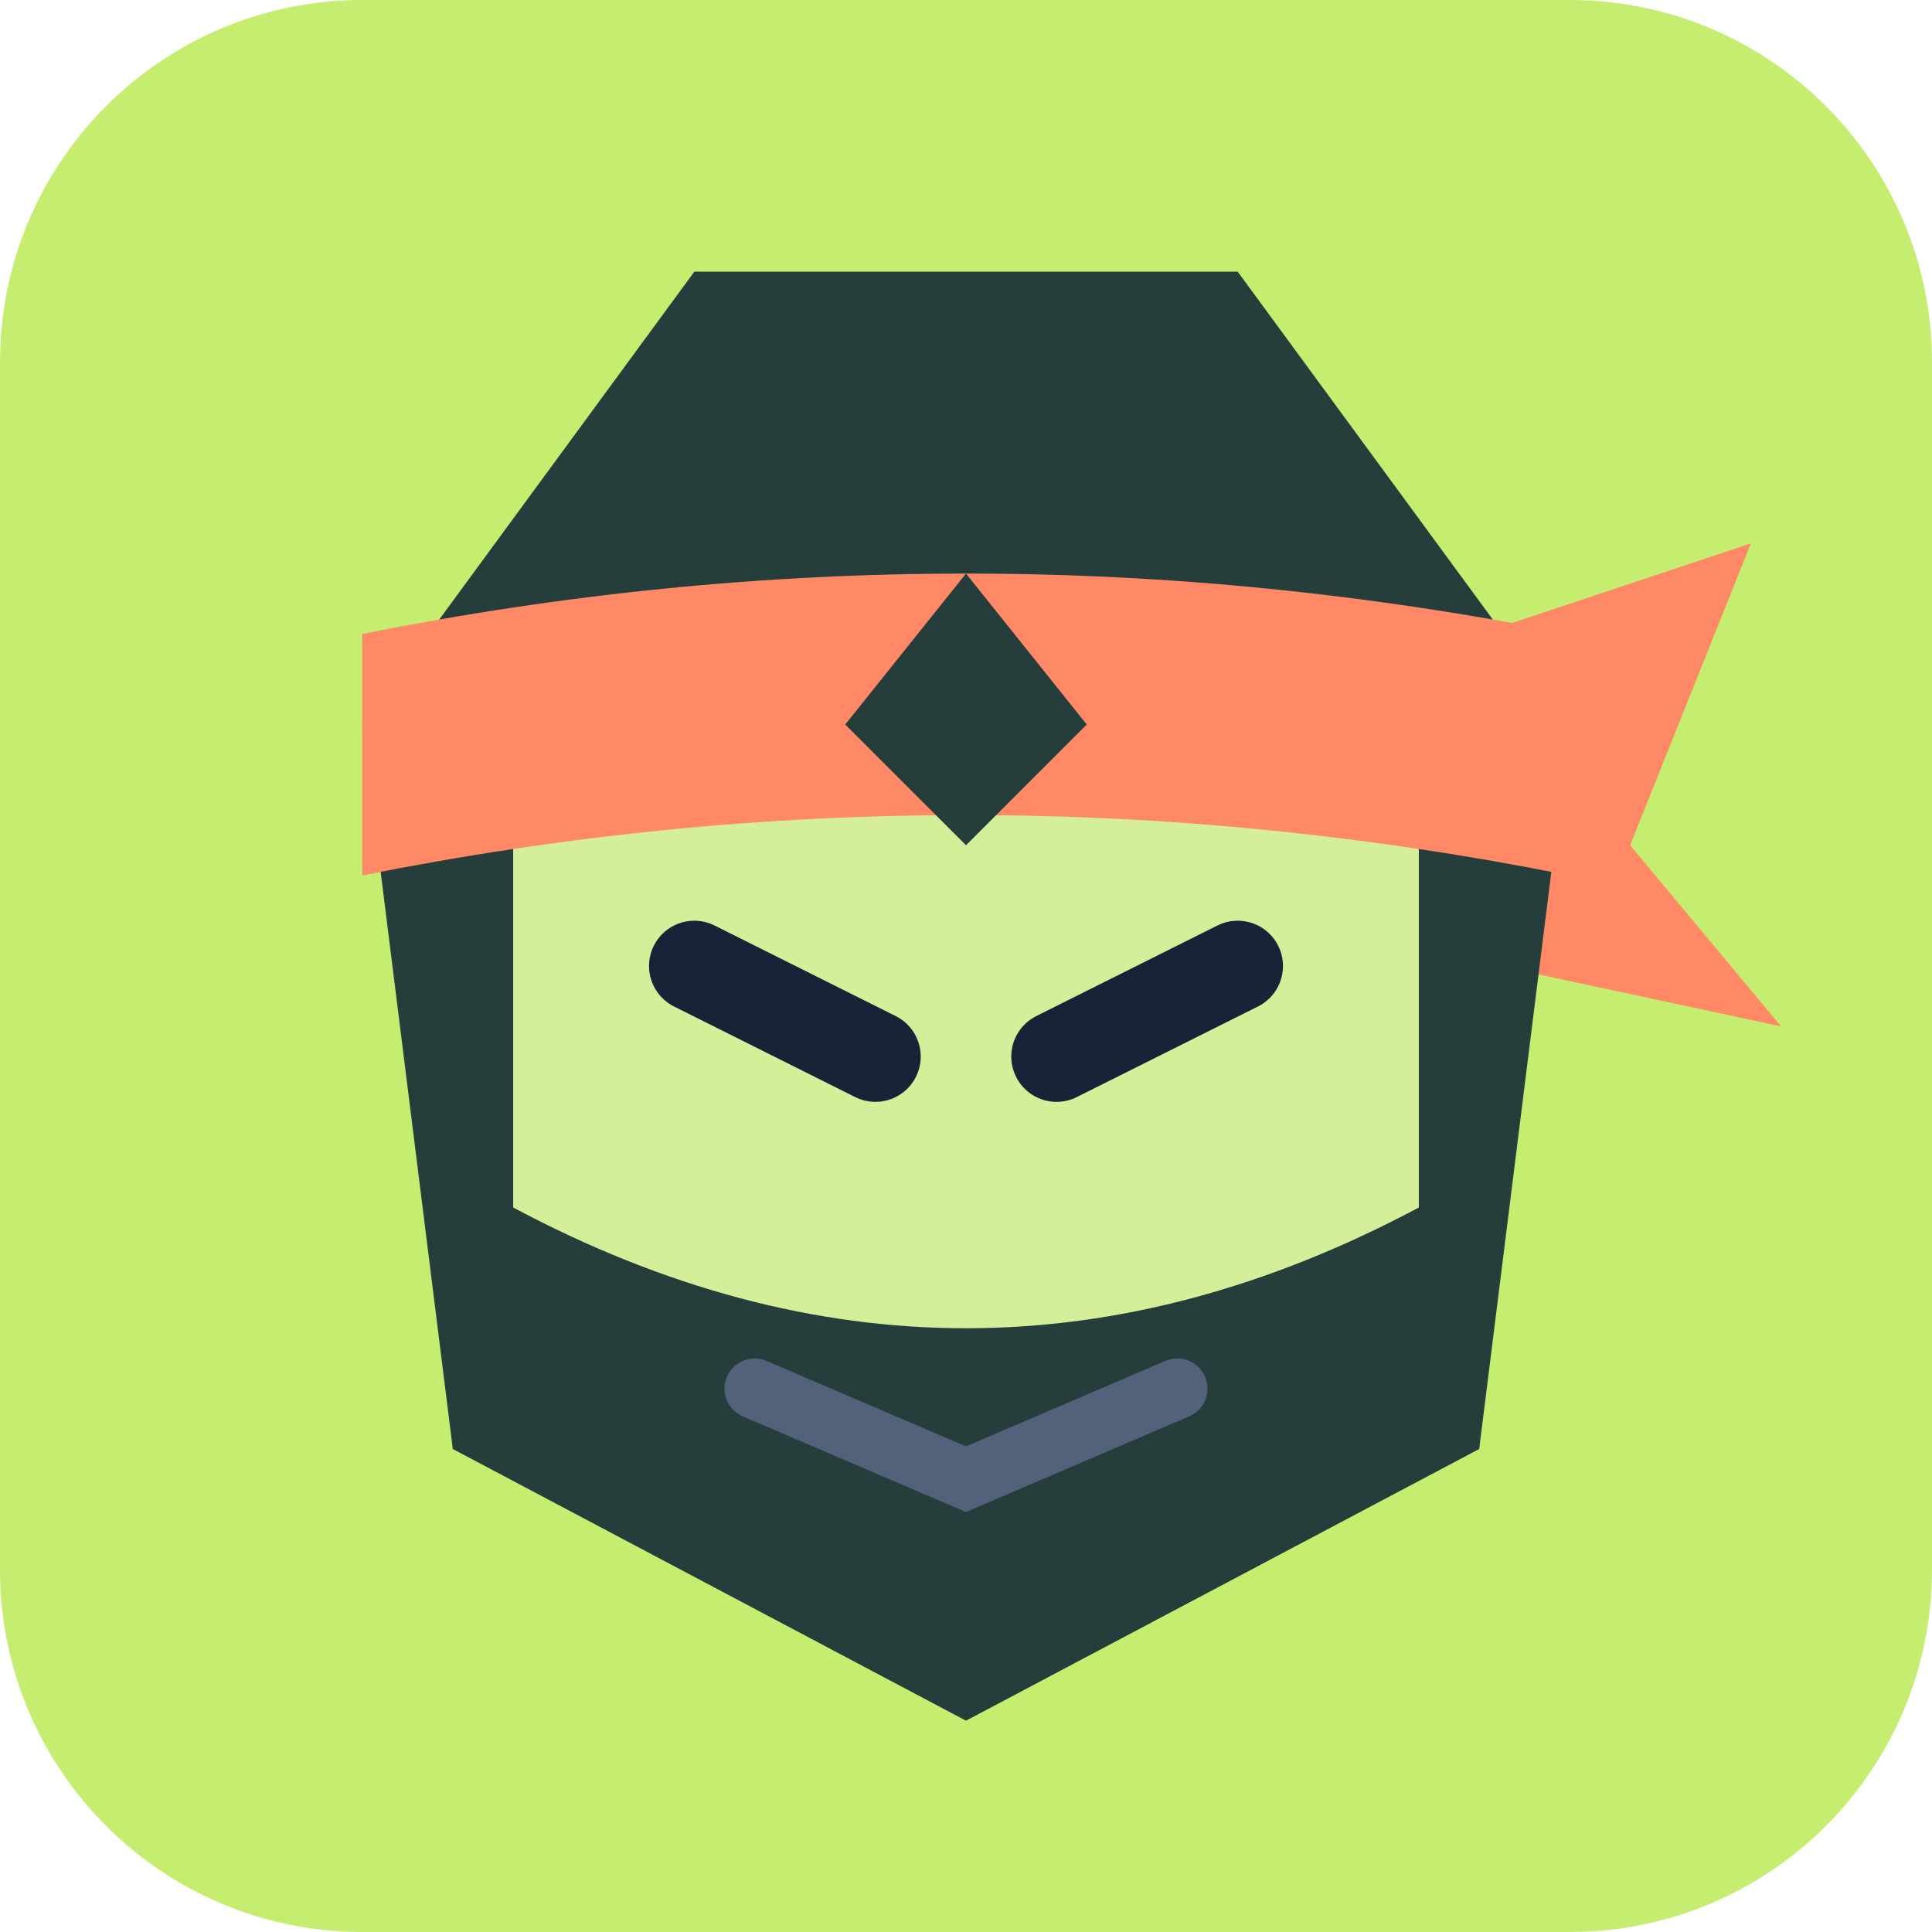
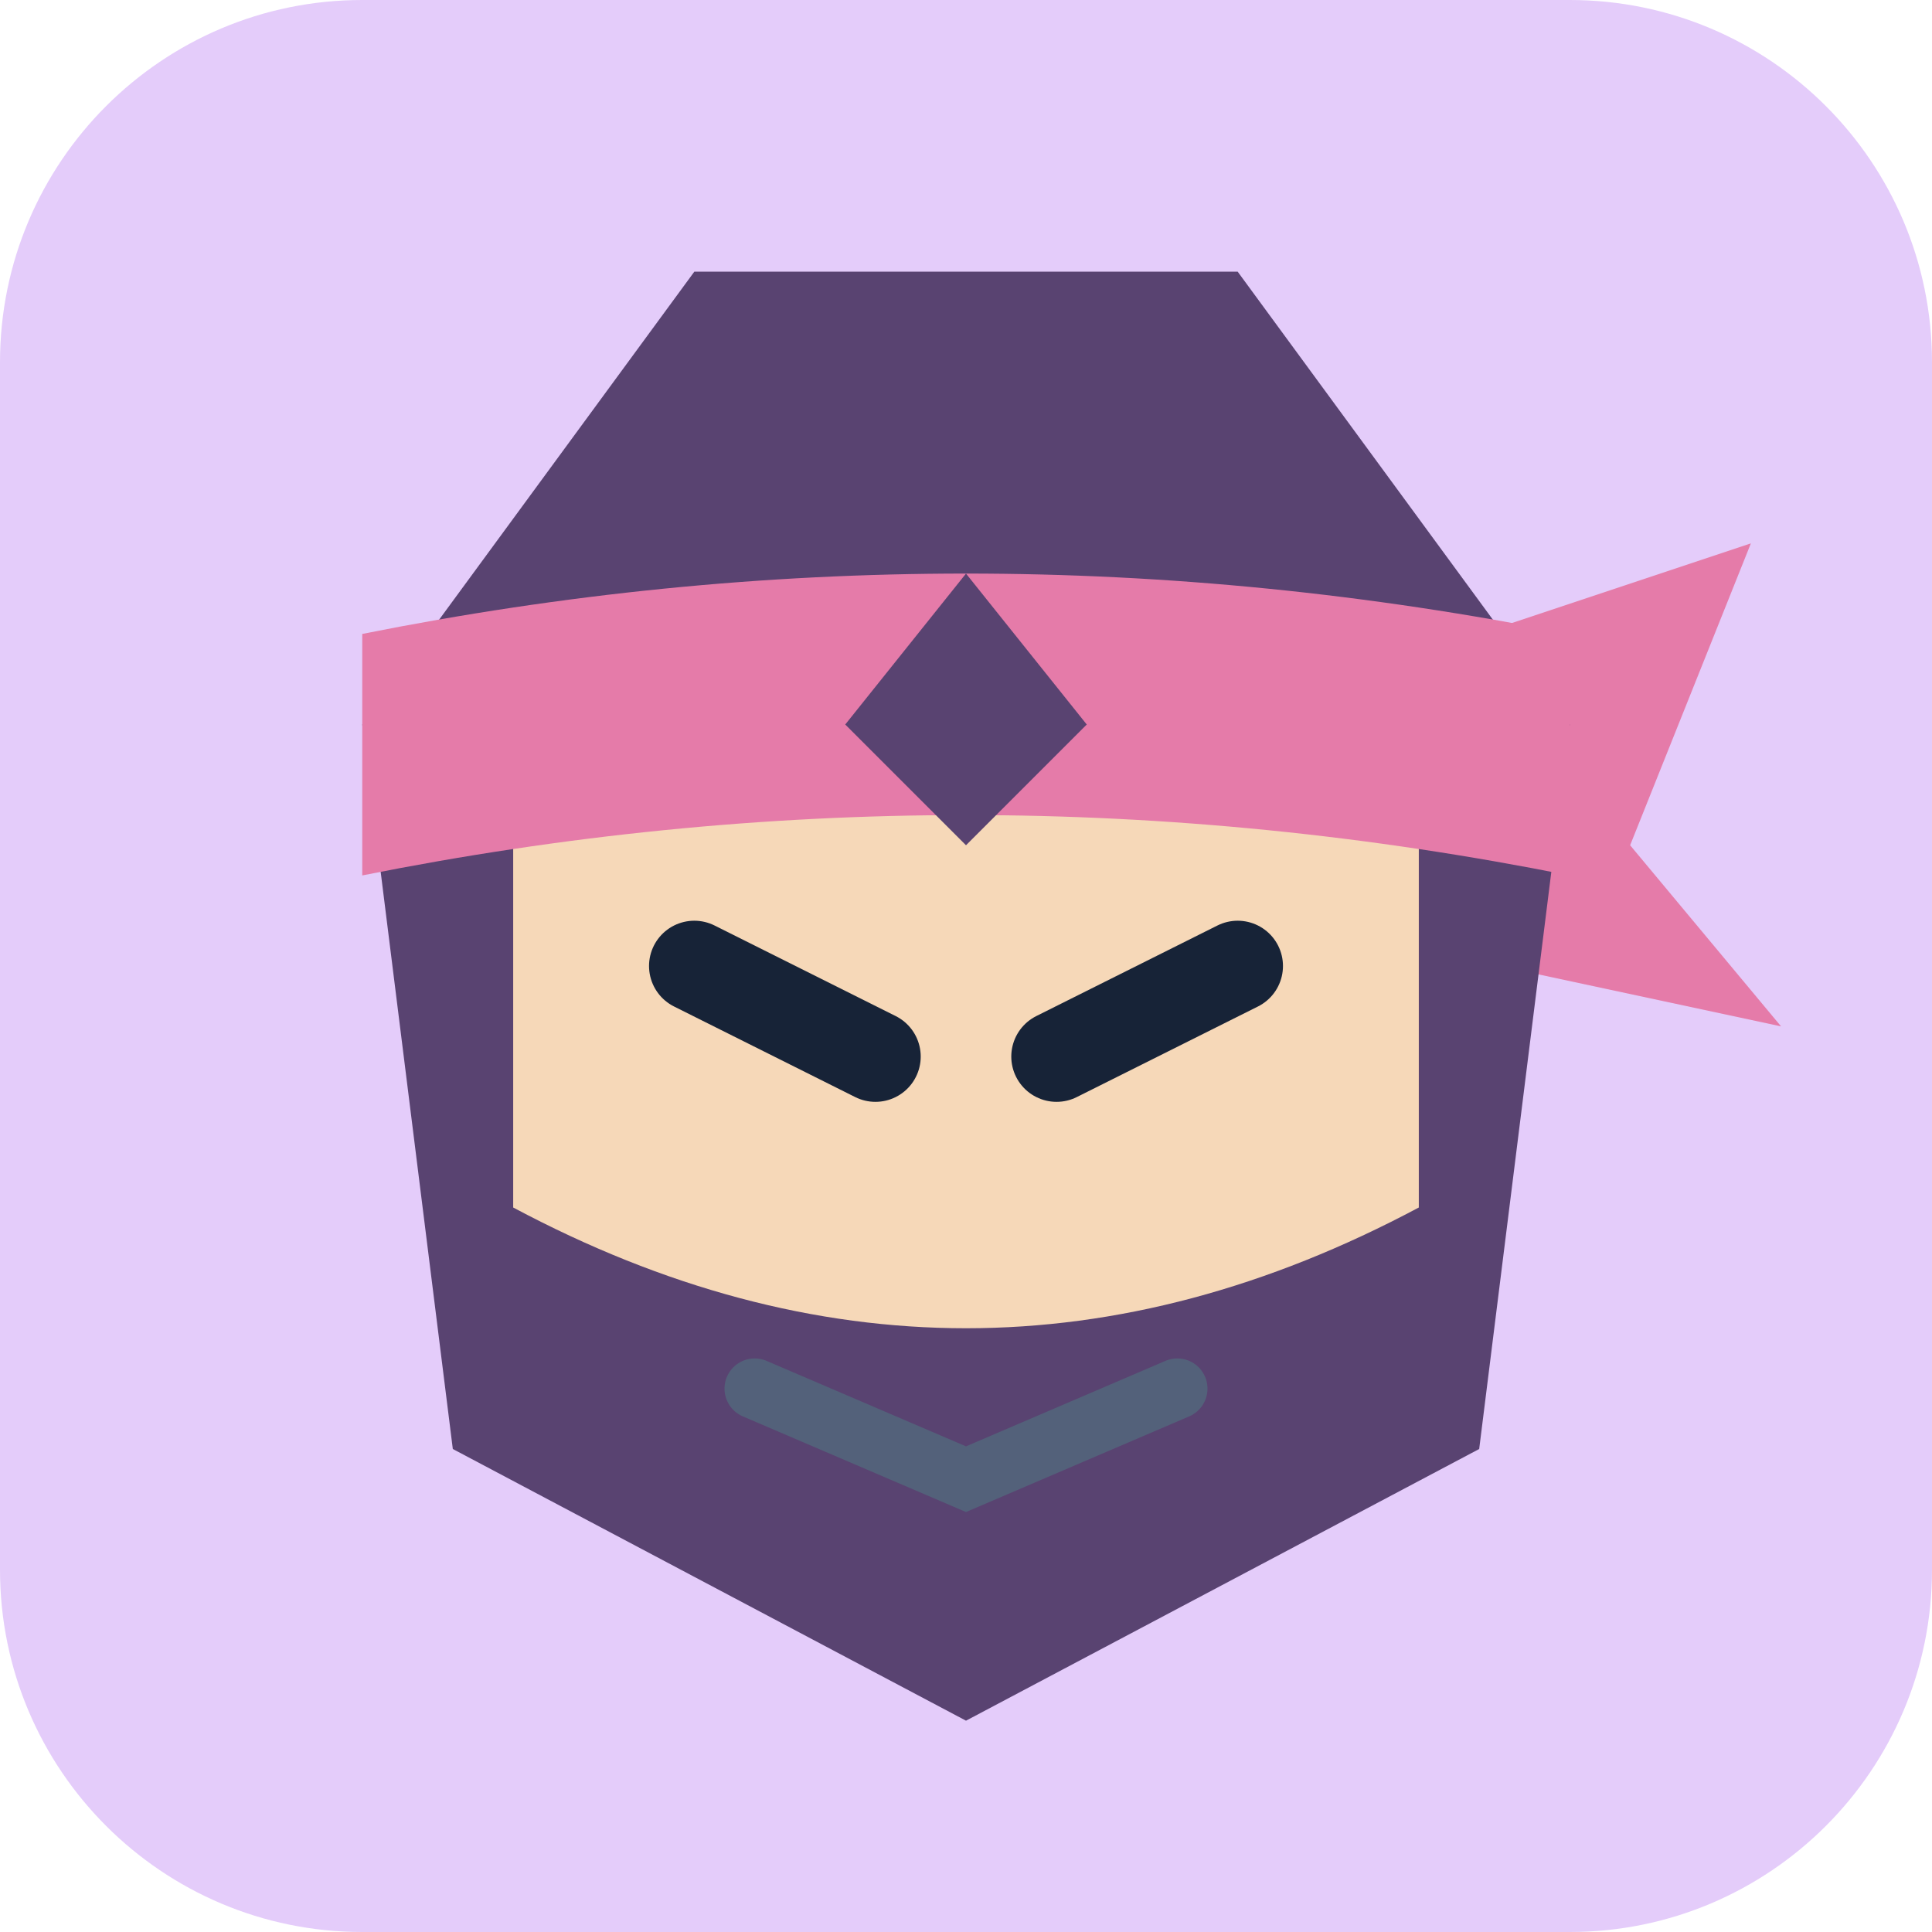
<svg xmlns="http://www.w3.org/2000/svg" viewBox="0 0 64 64">
-   <rect width="64" height="64" rx="12" fill="#c5ed70" />
-   <path d="m46 22 12-4-4 10 5 6-14-3Z" fill="#ff8966" />
-   <path d="m12 24 11-15h18l11 15-3 24-17 9-17-9Z" fill="#253e3c" />
-   <path d="M17 27h30v13q-15 8-30 0Z" fill="#d4ee99" />
+   <rect width="64" height="64" rx="12" fill="#e4ccfa" />
+   <path d="m46 22 12-4-4 10 5 6-14-3Z" fill="#e57ba9" />
+   <path d="m12 24 11-15h18l11 15-3 24-17 9-17-9Z" fill="#594371" />
+   <path d="M17 27h30v13q-15 8-30 0Z" fill="#f6d8b8" />
  <path d="m23 32 6 3m6 0 6-3" stroke="#172337" stroke-width="3" stroke-linecap="round" />
-   <path d="M12 21q20-4 40 0v8q-20-4-40 0Z" fill="#ff8966" />
-   <path d="m32 19 4 5-4 4-4-4Z" fill="#253e3c" />
+   <path d="M12 21q20-4 40 0v8q-20-4-40 0Z" fill="#e57ba9" />
+   <path d="m32 19 4 5-4 4-4-4Z" fill="#594371" />
  <path d="m25 46 7 3 7-3" fill="none" stroke="#53617a" stroke-width="2" stroke-linecap="round" />
</svg>
